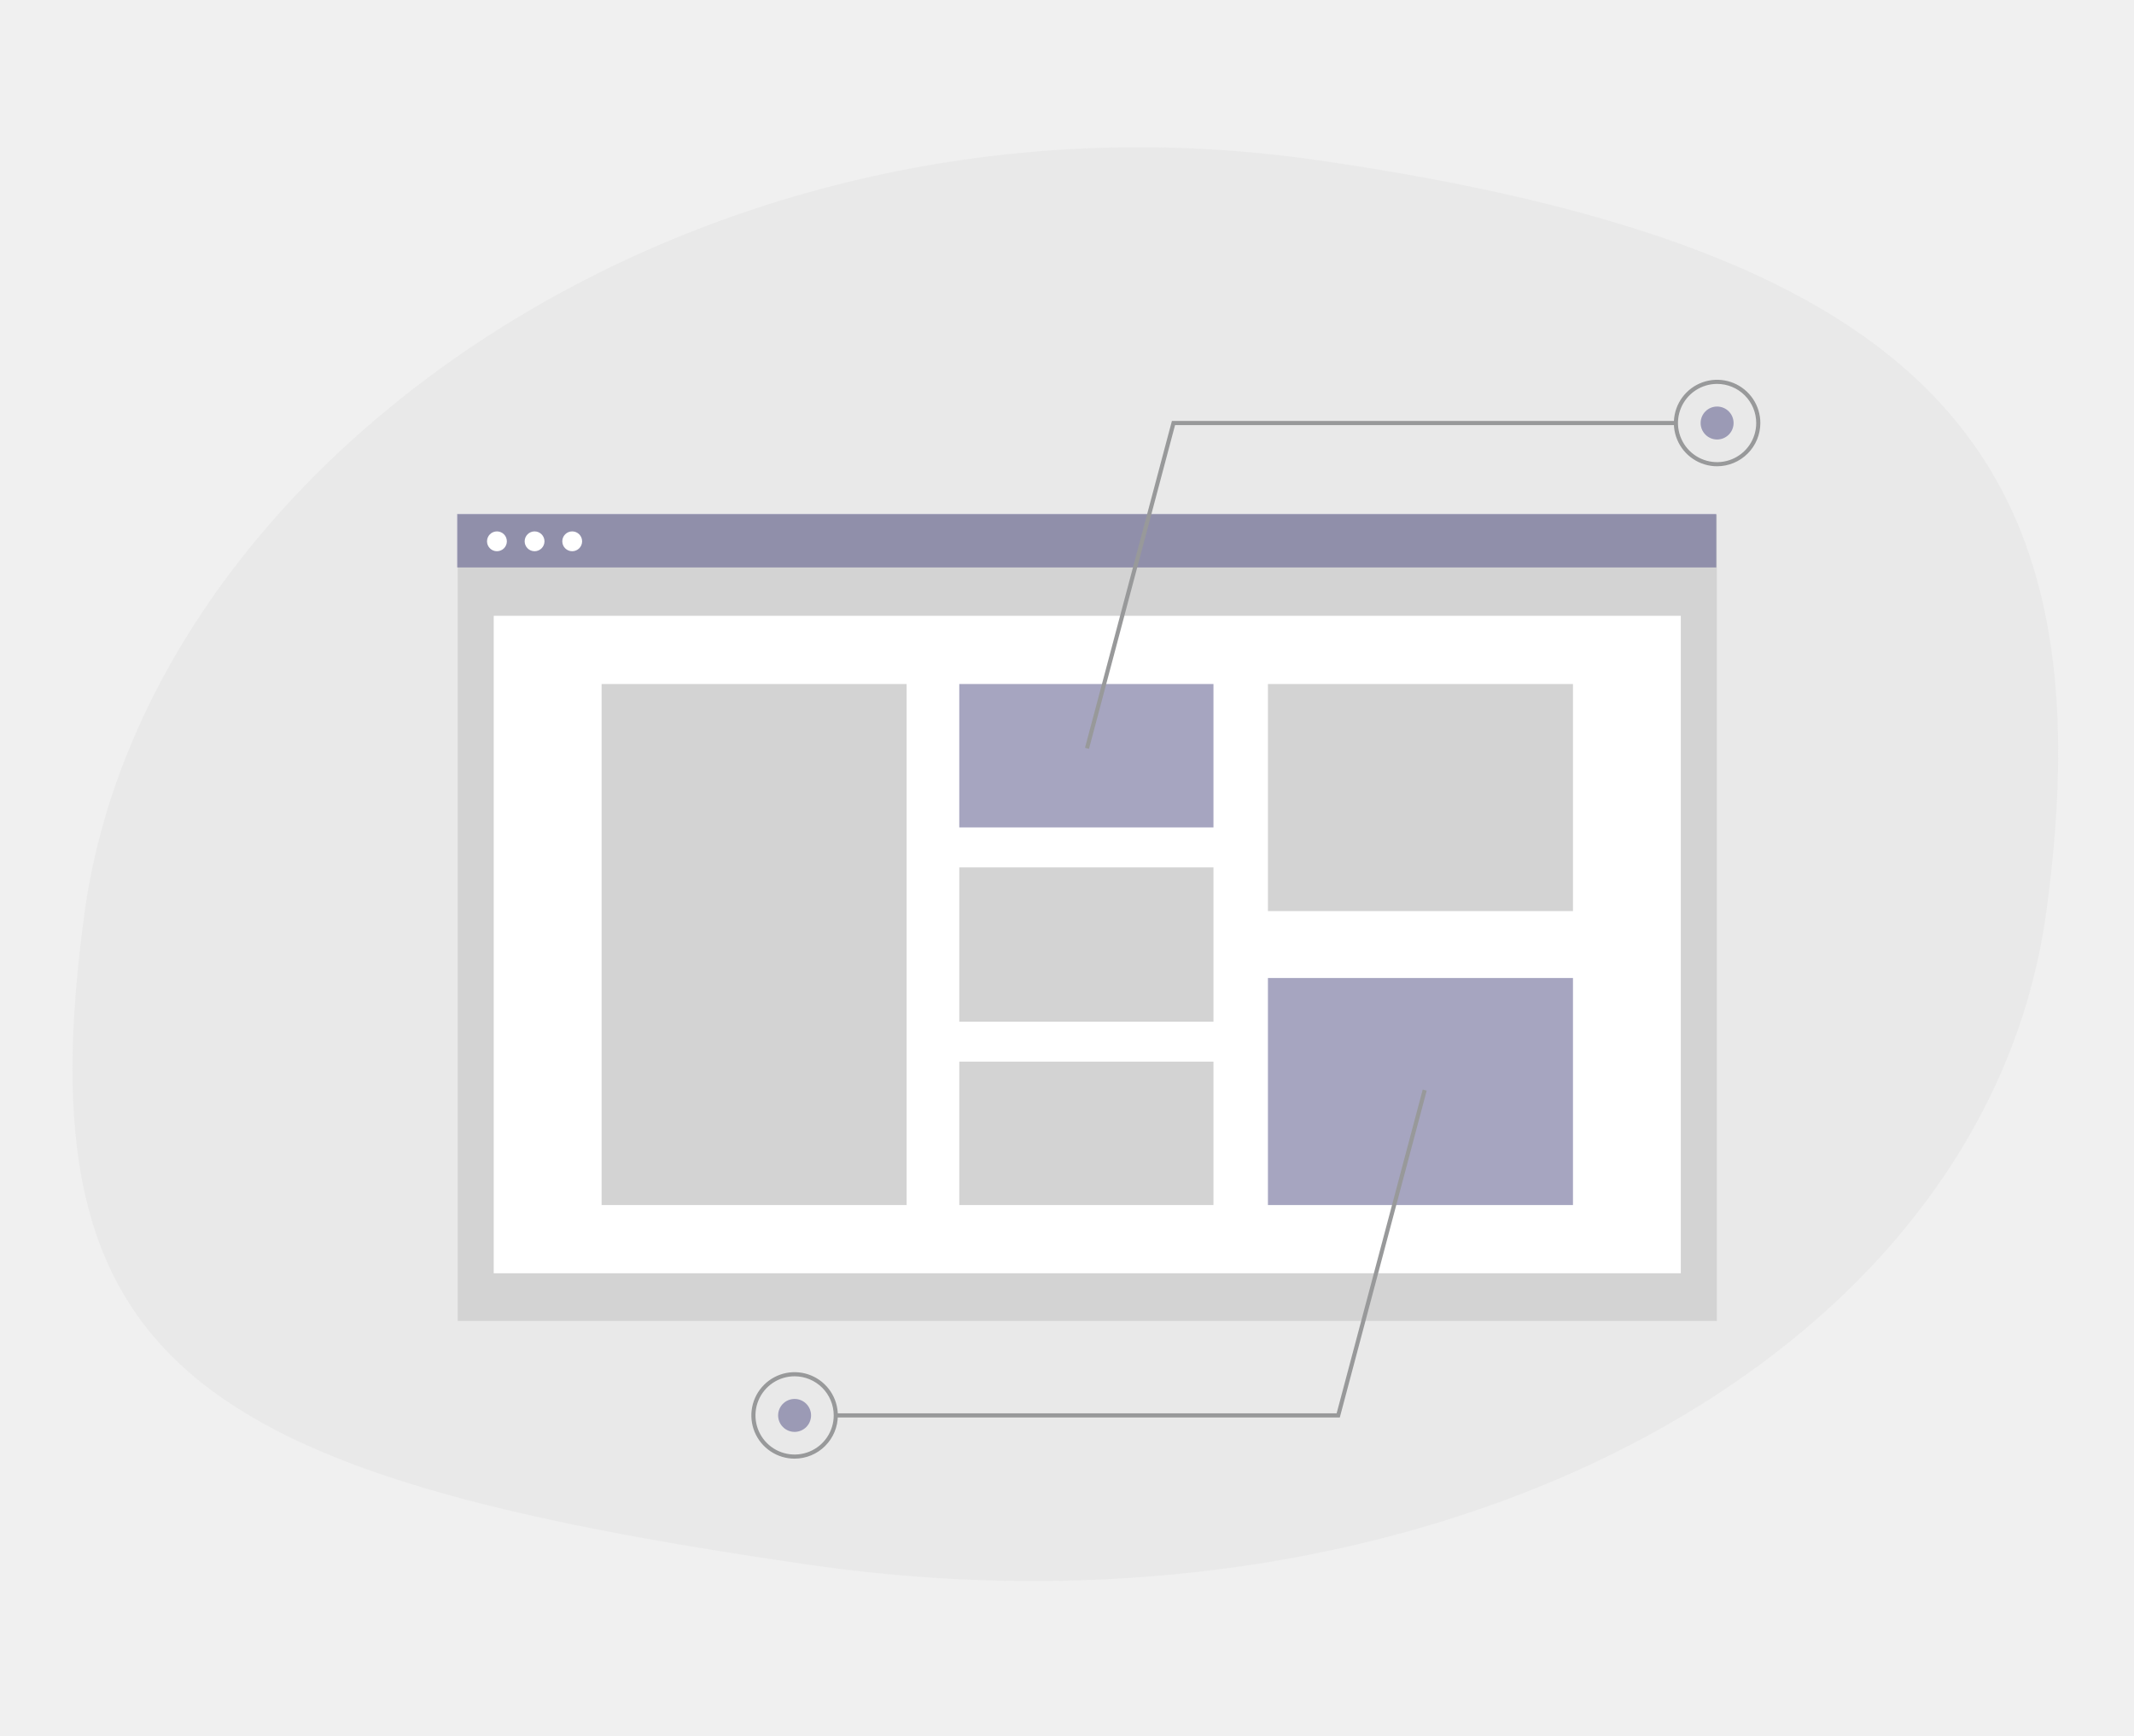
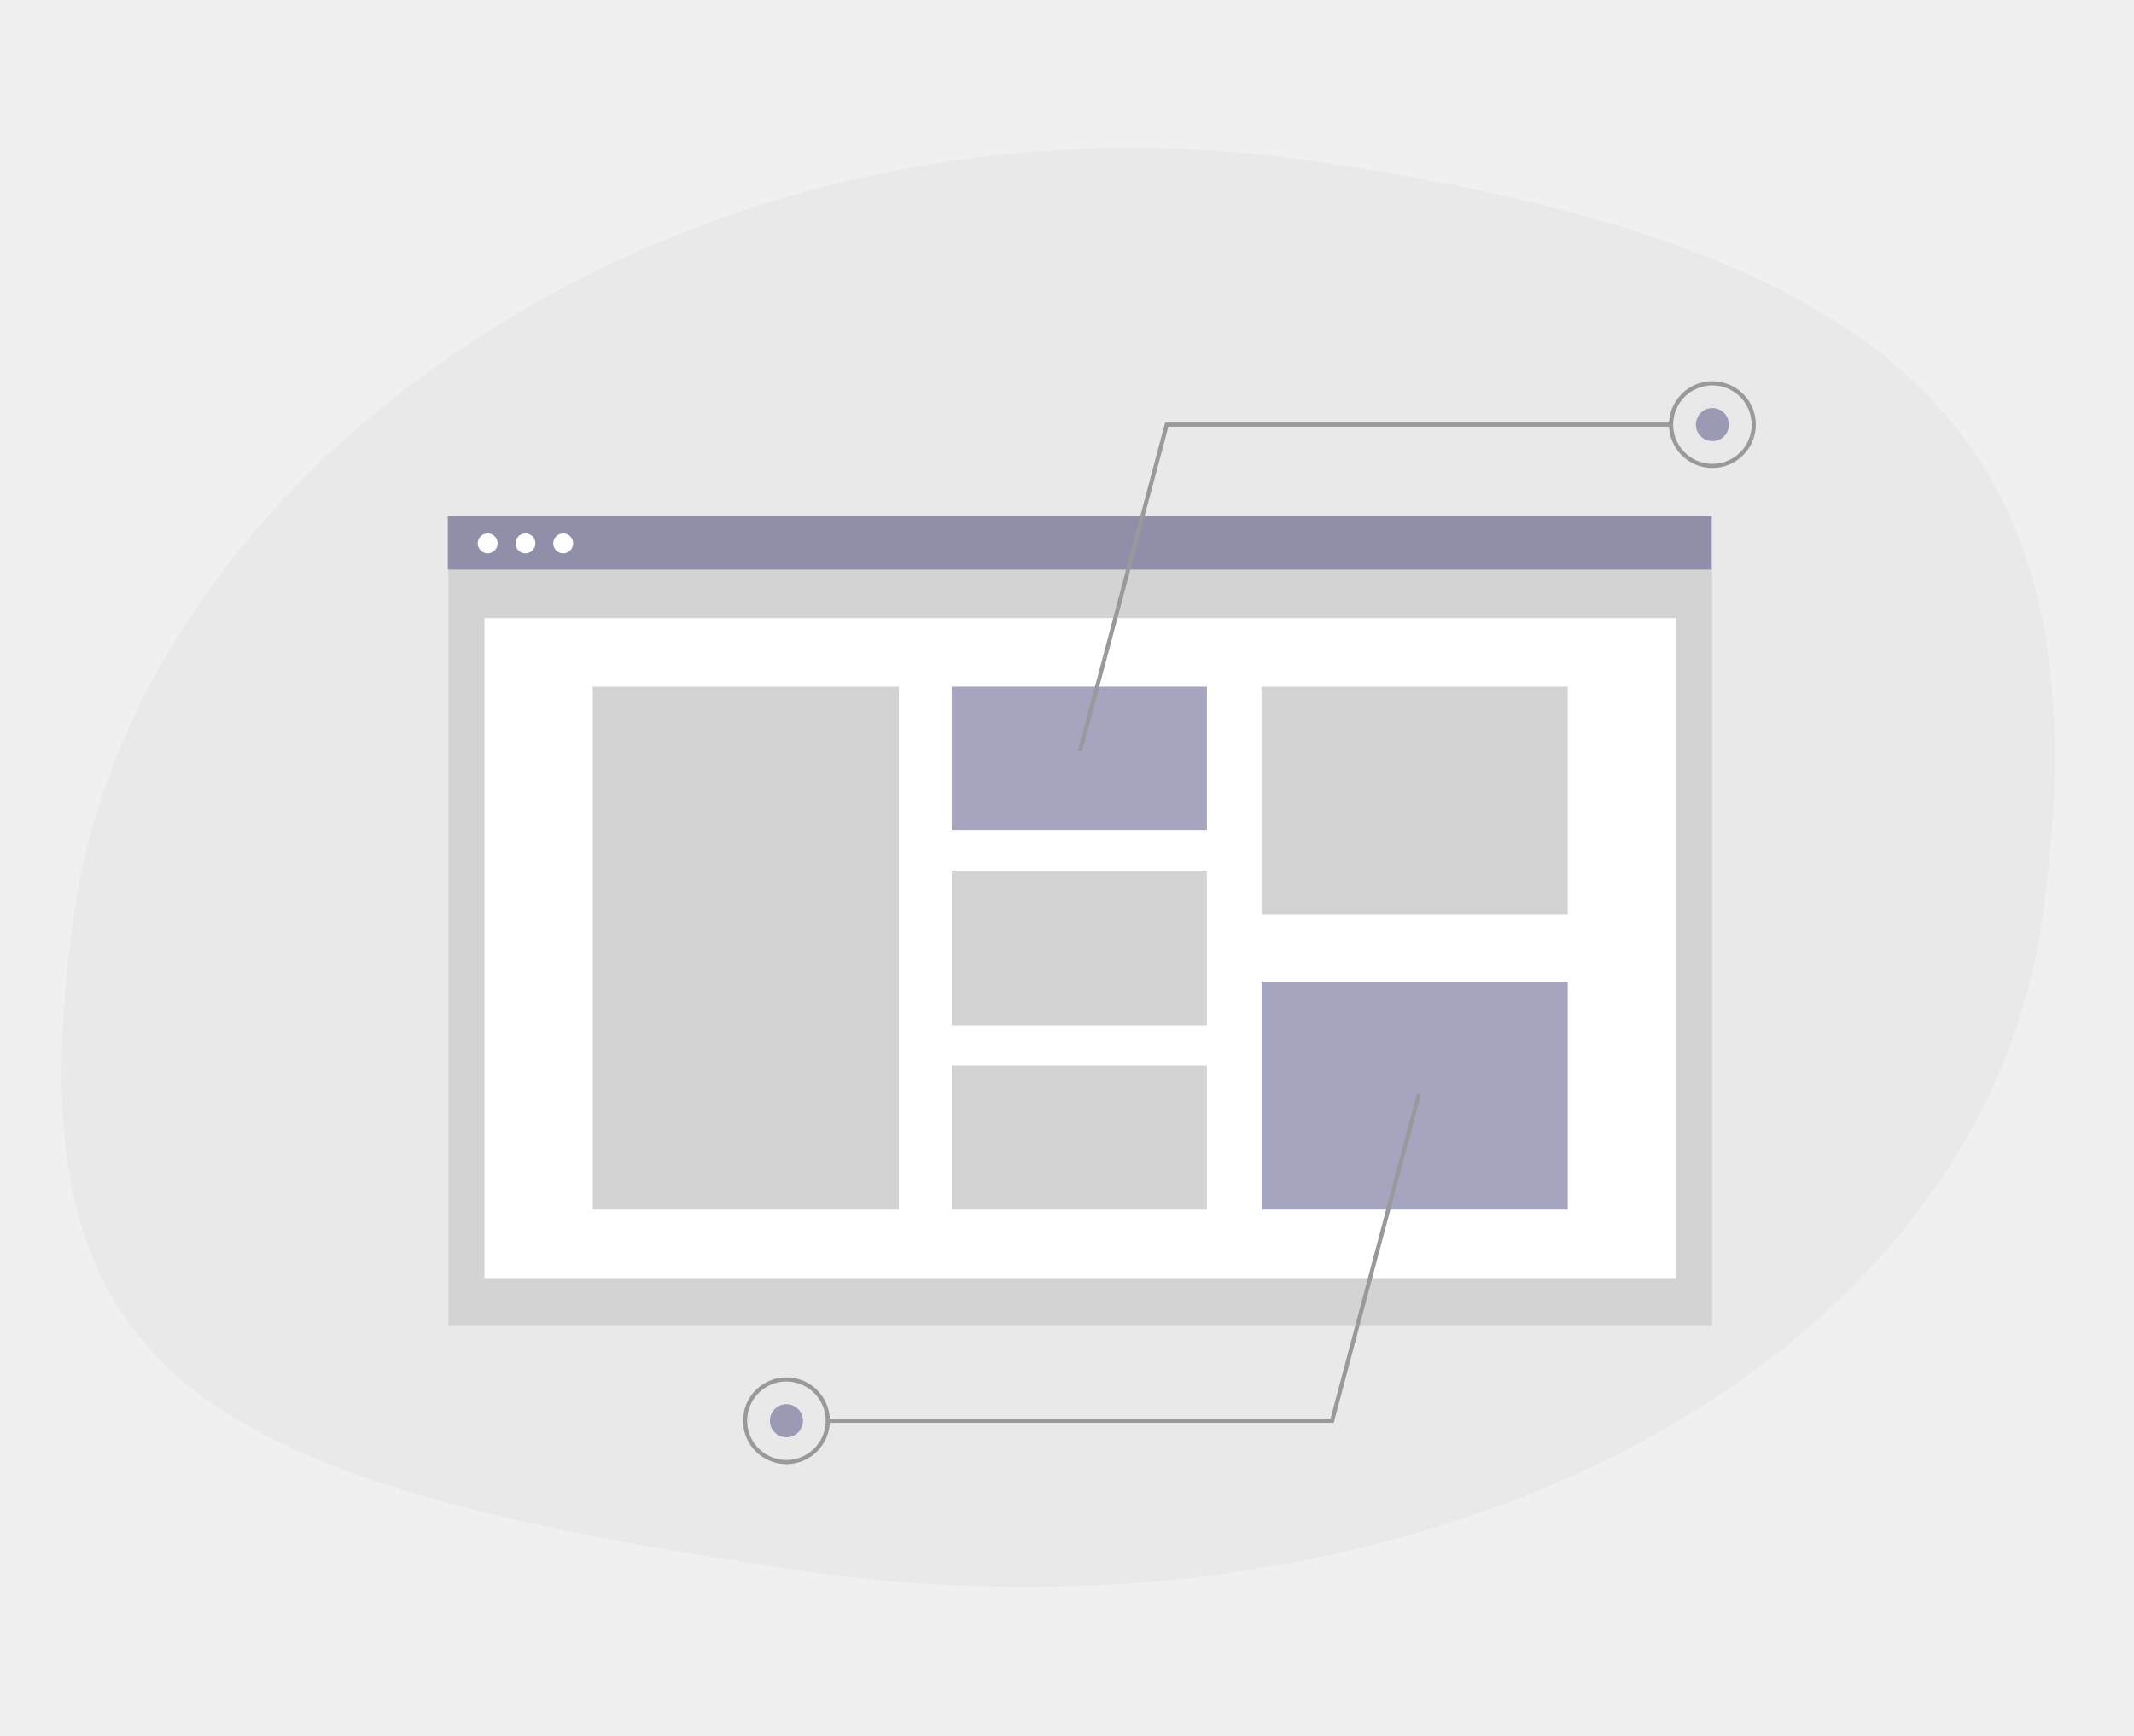
- <svg xmlns="http://www.w3.org/2000/svg" width="177" height="144" viewBox="0 0 177 144" fill="none">
-   <path d="M7.011 75.715C12.122 38.348 57.755 5.837 109.291 13.286C160.827 20.735 174.84 38.271 169.729 75.638C164.617 113.005 118.695 137.259 67.159 129.81C15.623 122.362 1.899 113.082 7.011 75.715Z" fill="#D3D3D3" fill-opacity="0.23" />
-   <path d="M142.399 42.694H37.965V109.578H142.399V42.694Z" fill="#D3D3D3" />
-   <path d="M139.412 51.084H40.951V105.622H139.412V51.084Z" fill="white" />
-   <path d="M142.354 42.635H37.92V47.072H142.354V42.635Z" fill="#4E4C82" fill-opacity="0.5" />
-   <path d="M41.217 45.726C41.672 45.726 42.04 45.358 42.04 44.904C42.04 44.45 41.672 44.081 41.217 44.081C40.763 44.081 40.395 44.45 40.395 44.904C40.395 45.358 40.763 45.726 41.217 45.726Z" fill="white" />
-   <path d="M44.339 45.726C44.793 45.726 45.161 45.358 45.161 44.904C45.161 44.45 44.793 44.081 44.339 44.081C43.885 44.081 43.517 44.45 43.517 44.904C43.517 45.358 43.885 45.726 44.339 45.726Z" fill="white" />
-   <path d="M47.46 45.726C47.914 45.726 48.282 45.358 48.282 44.904C48.282 44.45 47.914 44.081 47.46 44.081C47.006 44.081 46.638 44.45 46.638 44.904C46.638 45.358 47.006 45.726 47.46 45.726Z" fill="white" />
-   <path d="M75.198 56.742H49.898V99.963H75.198V56.742Z" fill="#D3D3D3" />
-   <path d="M100.648 56.742H79.565V68.639H100.648V56.742Z" fill="#4E4C82" fill-opacity="0.5" />
-   <path d="M100.648 71.952H79.565V84.753H100.648V71.952Z" fill="#D3D3D3" />
-   <path d="M100.648 88.066H79.565V99.963H100.648V88.066Z" fill="#D3D3D3" />
-   <path d="M130.466 56.742H105.166V75.578H130.466V56.742Z" fill="#D3D3D3" />
-   <path d="M130.466 81.128H105.166V99.963H130.466V81.128Z" fill="#4E4C82" fill-opacity="0.5" />
-   <path d="M90.324 62.12L89.993 62.032L97.201 34.92H139.005V35.262H97.463L90.324 62.12Z" fill="#98999A" />
-   <path d="M142.421 38.678C141.712 38.678 141.019 38.467 140.429 38.073C139.839 37.679 139.379 37.119 139.108 36.464C138.836 35.808 138.765 35.087 138.904 34.391C139.042 33.696 139.384 33.056 139.885 32.555C140.387 32.053 141.026 31.712 141.722 31.573C142.417 31.435 143.139 31.506 143.794 31.777C144.449 32.049 145.009 32.509 145.404 33.098C145.798 33.688 146.008 34.382 146.008 35.091C146.007 36.042 145.629 36.954 144.956 37.626C144.284 38.298 143.372 38.677 142.421 38.678ZM142.421 31.846C141.78 31.846 141.152 32.036 140.619 32.393C140.085 32.749 139.669 33.256 139.423 33.849C139.178 34.442 139.113 35.095 139.239 35.724C139.364 36.354 139.673 36.932 140.127 37.386C140.581 37.84 141.159 38.149 141.788 38.274C142.418 38.399 143.07 38.335 143.663 38.089C144.256 37.843 144.763 37.428 145.12 36.894C145.476 36.36 145.666 35.733 145.666 35.091C145.665 34.231 145.323 33.406 144.715 32.797C144.107 32.189 143.282 31.847 142.421 31.846Z" fill="#98999A" />
-   <path d="M142.421 36.457C143.176 36.457 143.788 35.845 143.788 35.091C143.788 34.336 143.176 33.724 142.421 33.724C141.667 33.724 141.055 34.336 141.055 35.091C141.055 35.845 141.667 36.457 142.421 36.457Z" fill="#4E4C82" fill-opacity="0.5" />
-   <path d="M111.127 117.584H69.322V117.242H110.864L118.004 90.384L118.334 90.472L111.127 117.584Z" fill="#98999A" />
-   <path d="M65.906 121C65.197 121 64.503 120.79 63.913 120.395C63.324 120.001 62.864 119.441 62.592 118.786C62.321 118.13 62.25 117.409 62.388 116.713C62.527 116.018 62.868 115.379 63.37 114.877C63.871 114.375 64.51 114.034 65.206 113.895C65.902 113.757 66.623 113.828 67.279 114.1C67.934 114.371 68.494 114.831 68.888 115.421C69.282 116.01 69.493 116.704 69.493 117.413C69.492 118.364 69.113 119.276 68.441 119.948C67.769 120.621 66.857 120.999 65.906 121ZM65.906 114.168C65.264 114.168 64.637 114.358 64.103 114.715C63.569 115.072 63.154 115.578 62.908 116.171C62.662 116.764 62.598 117.417 62.723 118.046C62.849 118.676 63.157 119.254 63.611 119.708C64.065 120.162 64.643 120.471 65.273 120.596C65.902 120.721 66.555 120.657 67.148 120.411C67.741 120.166 68.248 119.75 68.604 119.216C68.961 118.682 69.151 118.055 69.151 117.413C69.15 116.553 68.808 115.728 68.2 115.12C67.591 114.511 66.766 114.169 65.906 114.168Z" fill="#98999A" />
-   <path d="M65.906 118.78C66.66 118.78 67.272 118.168 67.272 117.413C67.272 116.659 66.66 116.047 65.906 116.047C65.151 116.047 64.54 116.659 64.54 117.413C64.54 118.168 65.151 118.78 65.906 118.78Z" fill="#4E4C82" fill-opacity="0.5" />
+ <svg xmlns="http://www.w3.org/2000/svg" width="236" height="192" viewBox="0 0 236 192" fill="none">
+   <path d="M8.151 101.333C14.992 51.323 76.064 7.812 145.038 17.781C214.011 27.75 232.766 51.22 225.925 101.23C219.084 151.241 157.624 183.701 88.651 173.732C19.677 163.763 1.31 151.344 8.151 101.333Z" fill="#D3D3D3" fill-opacity="0.23" />
+   <path d="M189.348 57.14H49.579V146.655H189.348V57.14Z" fill="#D3D3D3" />
+   <path d="M185.351 68.368H53.575V141.359H185.351V68.368Z" fill="white" />
+   <path d="M189.288 57.061H49.519V62.999H189.288V57.061Z" fill="#4E4C82" fill-opacity="0.5" />
+   <path d="M53.931 61.197C54.539 61.197 55.032 60.705 55.032 60.097C55.032 59.489 54.539 58.996 53.931 58.996C53.324 58.996 52.831 59.489 52.831 60.097C52.831 60.705 53.324 61.197 53.931 61.197Z" fill="white" />
+   <path d="M58.109 61.197C58.717 61.197 59.21 60.705 59.21 60.097C59.21 59.489 58.717 58.996 58.109 58.996C57.501 58.996 57.008 59.489 57.008 60.097C57.008 60.705 57.501 61.197 58.109 61.197Z" fill="white" />
+   <path d="M62.286 61.197C62.894 61.197 63.387 60.705 63.387 60.097C63.387 59.489 62.894 58.996 62.286 58.996C61.678 58.996 61.185 59.489 61.185 60.097C61.185 60.705 61.678 61.197 62.286 61.197Z" fill="white" />
+   <path d="M99.409 75.941H65.549V133.786H99.409V75.941Z" fill="#D3D3D3" />
+   <path d="M133.47 75.941H105.253V91.864H133.47V75.941Z" fill="#4E4C82" fill-opacity="0.5" />
+   <path d="M133.47 96.298H105.253V113.429H133.47V96.298Z" fill="#D3D3D3" />
+   <path d="M133.47 117.863H105.253V133.785H133.47V117.863Z" fill="#D3D3D3" />
+   <path d="M173.377 75.941H139.517V101.15H173.377V75.941Z" fill="#D3D3D3" />
+   <path d="M173.377 108.578H139.517V133.786H173.377V108.578Z" fill="#4E4C82" fill-opacity="0.5" />
+   <path d="M119.653 83.139L119.211 83.021L128.856 46.736H184.806V47.193H129.208L119.653 83.139Z" fill="#98999A" />
+   <path d="M189.378 51.764C188.428 51.764 187.5 51.483 186.711 50.956C185.922 50.428 185.306 49.678 184.943 48.801C184.58 47.924 184.485 46.959 184.67 46.028C184.855 45.097 185.312 44.241 185.984 43.57C186.655 42.899 187.51 42.441 188.441 42.256C189.373 42.071 190.338 42.166 191.215 42.529C192.092 42.893 192.842 43.508 193.369 44.297C193.897 45.087 194.178 46.015 194.178 46.964C194.177 48.237 193.67 49.457 192.771 50.357C191.871 51.257 190.651 51.763 189.378 51.764V51.764ZM189.378 42.621C188.519 42.621 187.679 42.876 186.965 43.353C186.251 43.83 185.694 44.509 185.365 45.302C185.037 46.096 184.951 46.969 185.118 47.812C185.286 48.654 185.699 49.428 186.307 50.035C186.914 50.643 187.688 51.056 188.531 51.224C189.373 51.392 190.246 51.306 191.04 50.977C191.833 50.648 192.512 50.091 192.989 49.377C193.466 48.663 193.721 47.823 193.721 46.964C193.72 45.813 193.262 44.709 192.447 43.895C191.633 43.081 190.529 42.623 189.378 42.621V42.621Z" fill="#98999A" />
+   <path d="M189.378 48.793C190.388 48.793 191.206 47.974 191.206 46.964C191.206 45.954 190.388 45.135 189.378 45.135C188.368 45.135 187.549 45.954 187.549 46.964C187.549 47.974 188.368 48.793 189.378 48.793Z" fill="#4E4C82" fill-opacity="0.5" />
+   <path d="M147.495 157.369H91.545V156.912H147.143L156.698 120.966L157.14 121.083L147.495 157.369Z" fill="#98999A" />
+   <path d="M86.973 161.941C86.024 161.941 85.096 161.659 84.306 161.132C83.517 160.604 82.902 159.854 82.538 158.977C82.175 158.1 82.08 157.135 82.265 156.204C82.451 155.273 82.908 154.417 83.579 153.746C84.25 153.075 85.106 152.618 86.037 152.432C86.968 152.247 87.933 152.342 88.81 152.705C89.687 153.069 90.437 153.684 90.965 154.473C91.492 155.263 91.773 156.191 91.773 157.14C91.772 158.413 91.266 159.633 90.366 160.533C89.466 161.433 88.246 161.939 86.973 161.941ZM86.973 152.797C86.114 152.797 85.275 153.052 84.56 153.529C83.846 154.006 83.29 154.685 82.961 155.478C82.632 156.272 82.546 157.145 82.714 157.988C82.881 158.83 83.295 159.604 83.902 160.211C84.51 160.819 85.284 161.232 86.126 161.4C86.969 161.567 87.842 161.481 88.635 161.153C89.429 160.824 90.107 160.267 90.584 159.553C91.062 158.839 91.316 157.999 91.316 157.14C91.315 155.989 90.857 154.885 90.043 154.071C89.229 153.257 88.125 152.799 86.973 152.797V152.797Z" fill="#98999A" />
+   <path d="M86.973 158.969C87.983 158.969 88.802 158.15 88.802 157.14C88.802 156.13 87.983 155.312 86.973 155.312C85.963 155.312 85.144 156.13 85.144 157.14C85.144 158.15 85.963 158.969 86.973 158.969Z" fill="#4E4C82" fill-opacity="0.5" />
</svg>
